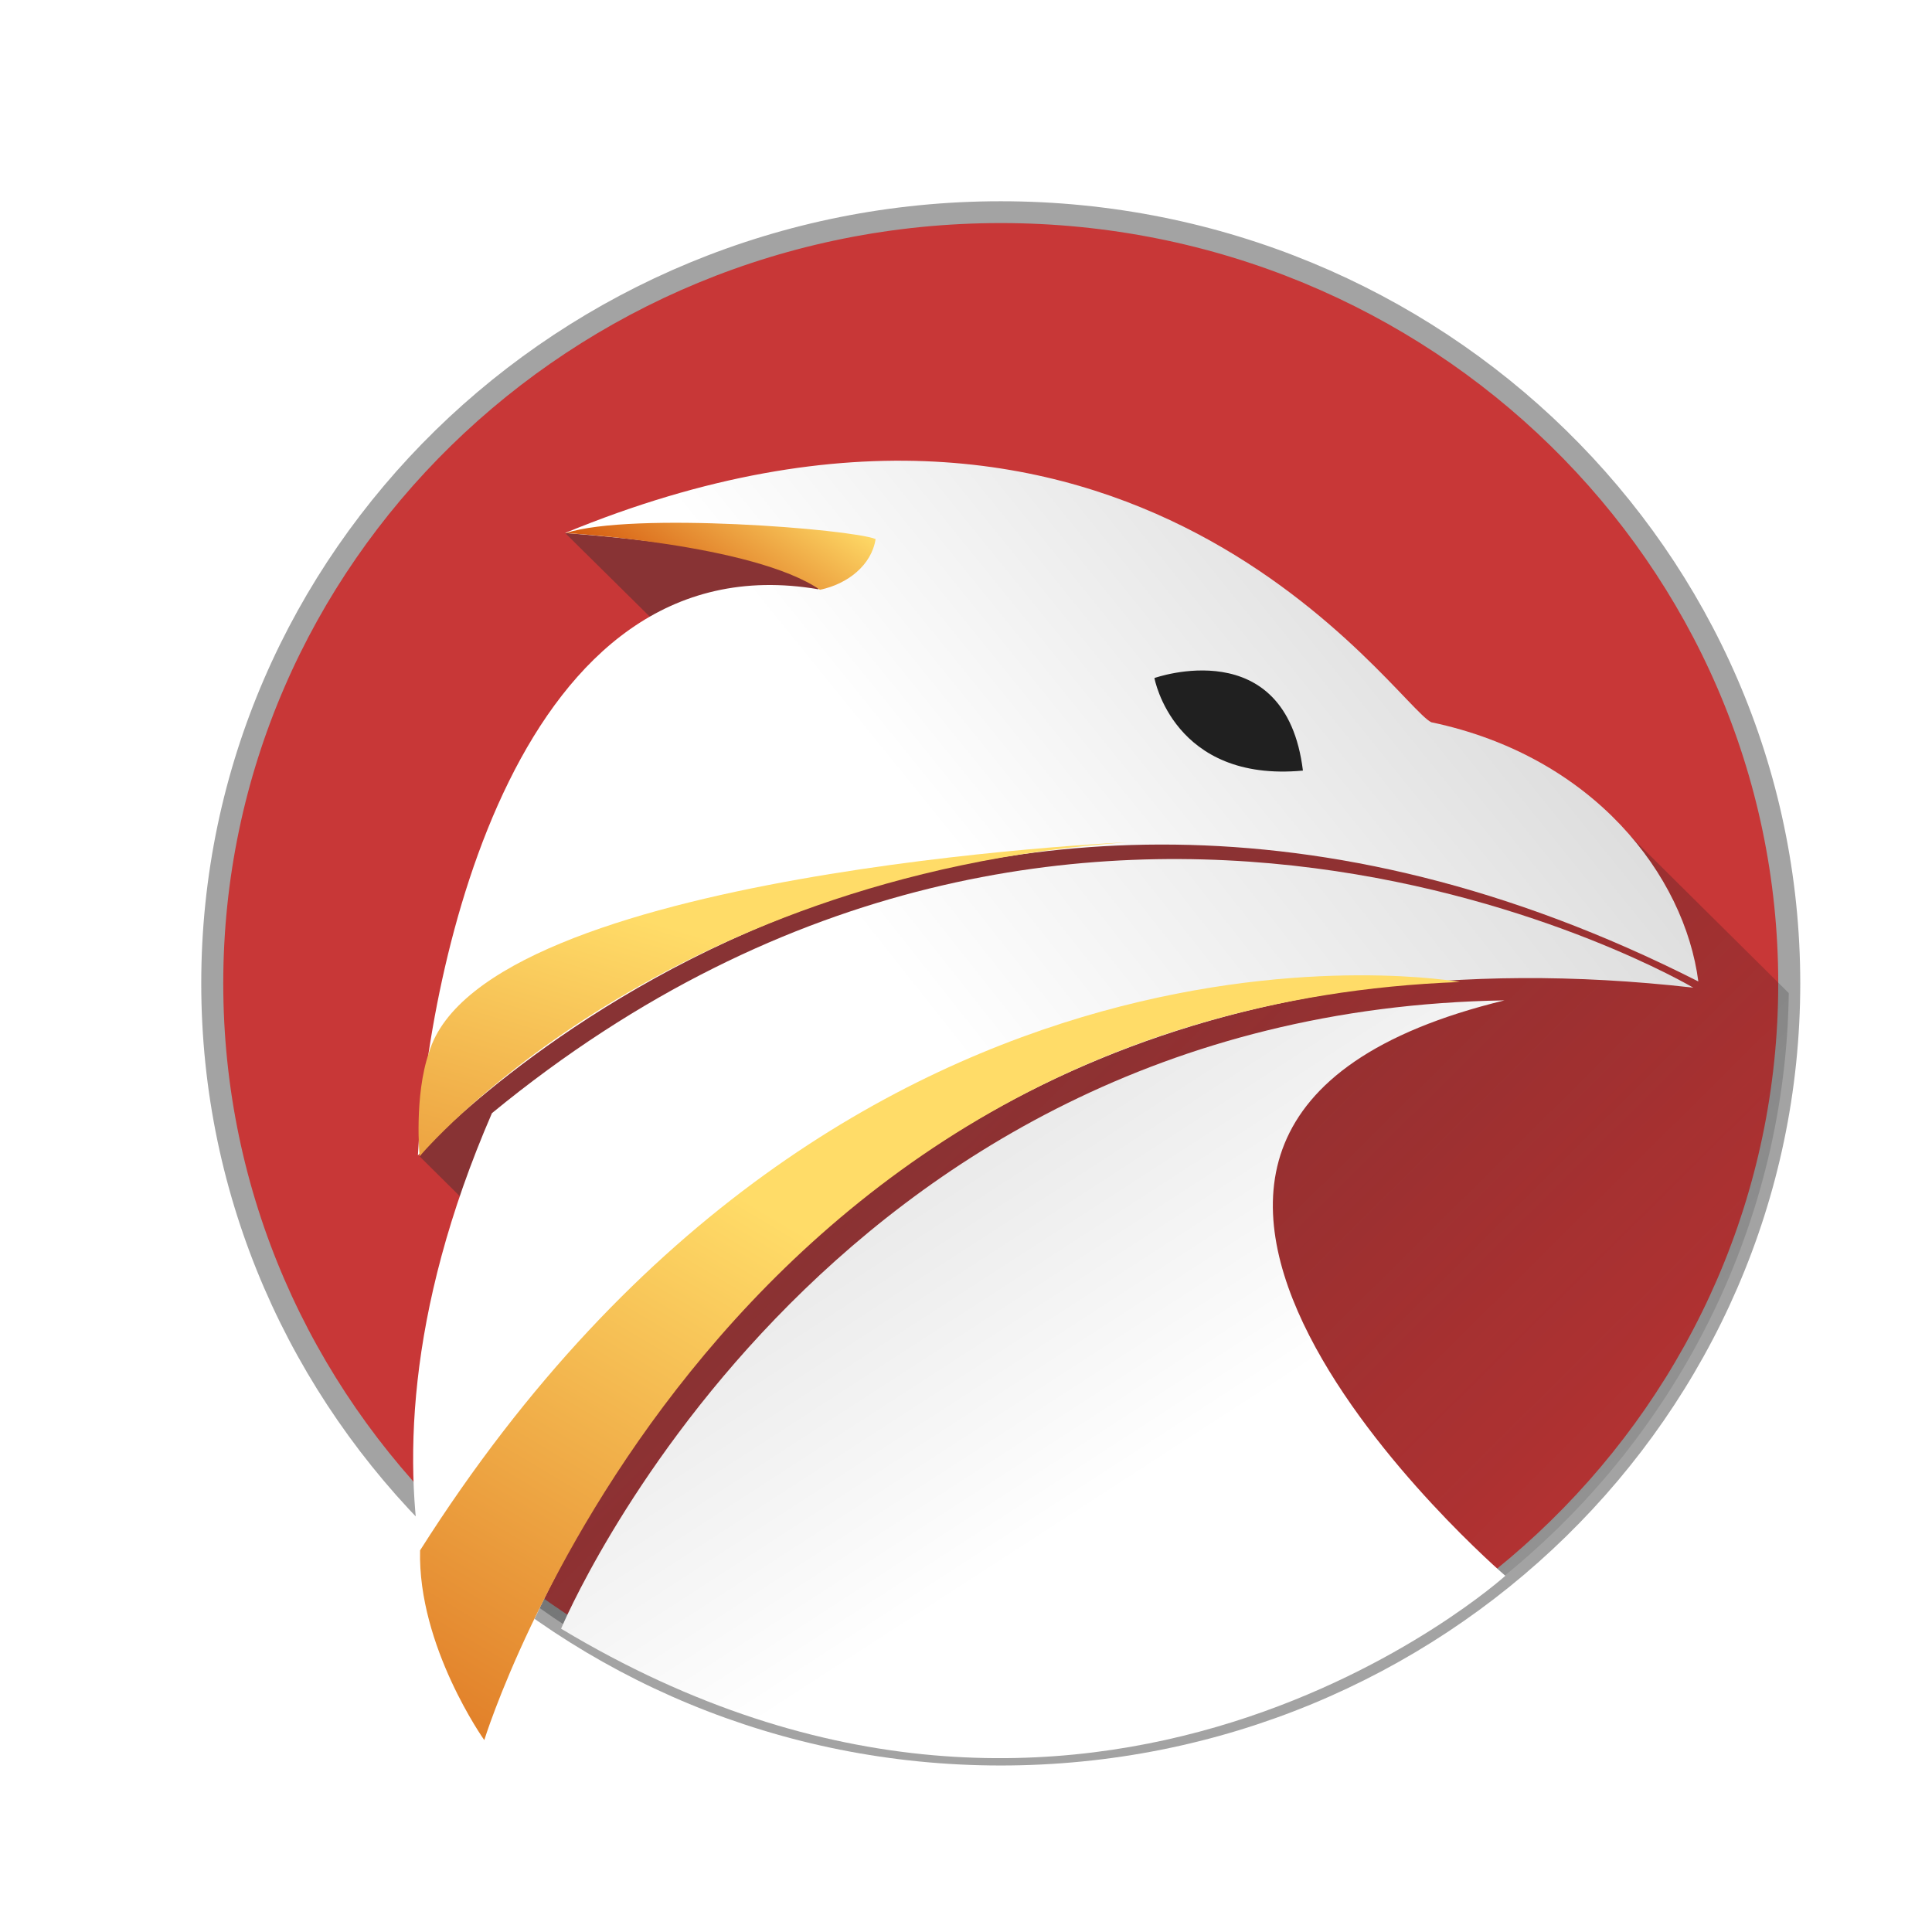
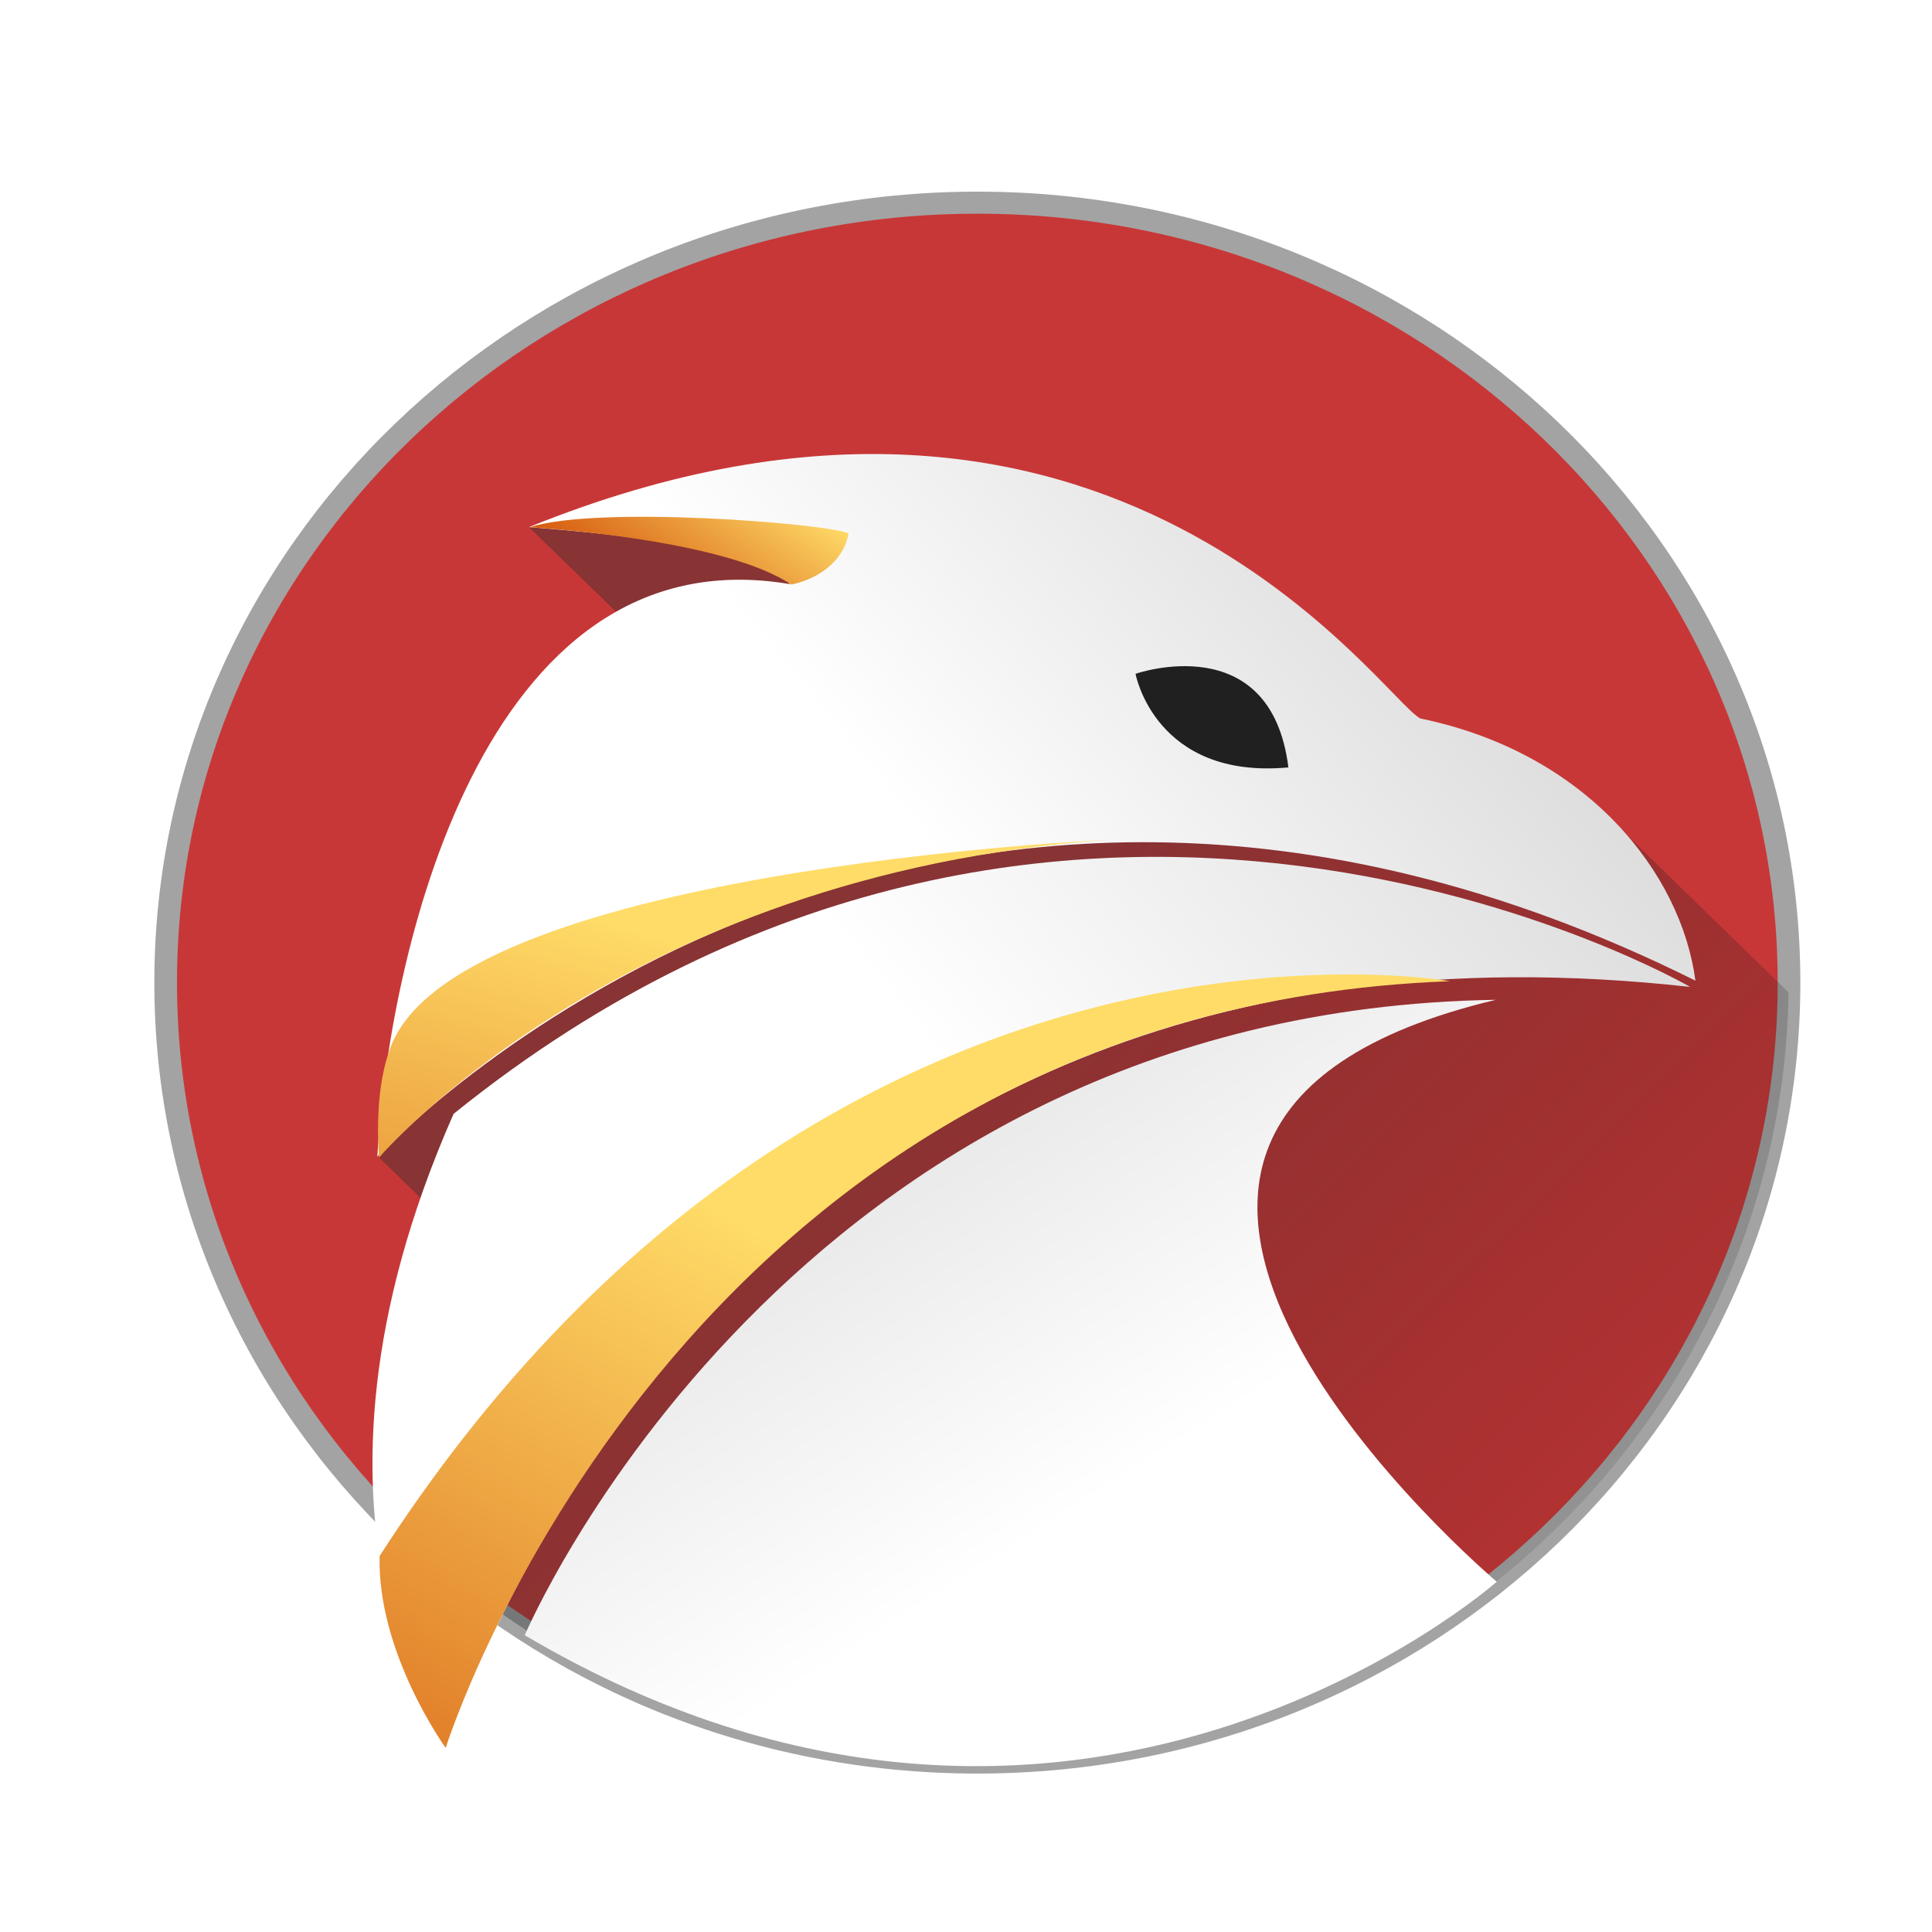
<svg xmlns="http://www.w3.org/2000/svg" xmlns:xlink="http://www.w3.org/1999/xlink" viewBox="0 0 48 48" version="1.1" id="svg52" width="48" height="48">
  <defs id="defs56">
    <linearGradient xlink:href="#s" id="linearGradient3283" gradientUnits="userSpaceOnUse" x1="24" y1="24" x2="44" y2="44" />
  </defs>
  <linearGradient id="s" x1="24" x2="44" y1="24" y2="44" gradientUnits="userSpaceOnUse">
    <stop stop-color="#292c2f" offset="0" id="stop2" />
    <stop stop-opacity="0" offset="1" id="stop4" />
  </linearGradient>
  <linearGradient id="t" x1="189.344" x2="-27.88" y1="-34.773" y2="126.119" gradientTransform="matrix(0.31711,0,0,0.3129,4.272,4.257)" gradientUnits="userSpaceOnUse" xlink:href="#t">
    <stop stop-color="#d40000" offset="0" id="stop7" />
    <stop stop-color="#d40000" offset="1" id="stop9" />
  </linearGradient>
  <linearGradient id="l">
    <stop stop-color="#fff" offset="0" id="stop12" />
    <stop stop-color="#dadada" offset="1" id="stop14" />
  </linearGradient>
  <linearGradient id="r" x1="49.298" x2="95.398" y1="81.098" y2="56.09" gradientTransform="matrix(0.37868,0,0,0.26203,4.272,4.257)" gradientUnits="userSpaceOnUse" xlink:href="#l" />
  <linearGradient id="q" x1="61.021" x2="27.009" y1="119.444" y2="77.338" gradientTransform="matrix(0.35013,0,0,0.2834,4.272,4.257)" gradientUnits="userSpaceOnUse" xlink:href="#l" />
  <linearGradient id="p" x1="87.486" x2="39.143" y1="37.283" y2="58.524" gradientTransform="matrix(0.42584,0,0,0.23301,4.272,4.257)" gradientUnits="userSpaceOnUse">
    <stop stop-color="#d0d0d0" offset="0" id="stop19" />
    <stop stop-color="#fff" offset="1" id="stop21" />
  </linearGradient>
  <linearGradient id="k">
    <stop stop-color="#ffdc68" offset="0" id="stop24" />
    <stop stop-color="#ce4300" offset="1" id="stop26" />
  </linearGradient>
  <linearGradient id="o" x1="39.132" x2="-14.568" y1="94.824" y2="160.96" gradientTransform="matrix(0.36573,0,0,0.2713,4.272,4.257)" gradientUnits="userSpaceOnUse" xlink:href="#k" />
  <linearGradient id="n" x1="24.439" x2="12.066" y1="54.424" y2="58.197" gradientTransform="matrix(0.67462,0,0,0.14709,4.272,4.257)" gradientUnits="userSpaceOnUse" xlink:href="#k" />
  <linearGradient id="m" x1="32.174" x2="-13.135" y1="91.75" y2="161.326" gradientTransform="matrix(0.47125,0,0,0.21056,4.272,4.257)" gradientUnits="userSpaceOnUse" xlink:href="#k" />
-   <g id="g3281" transform="matrix(0.9799402,0,0,0.9715787,1.081219,1.113686)">
+   <g id="g3281" transform="matrix(1.008745,0,0,0.9825648,-0.1994547,0.8308554)">
    <ellipse cx="24.269" cy="24" rx="19.991" ry="19.721" fill="url(#t)" stroke="#a3a3a3" stroke-width="0.558" id="ellipse32" style="fill:#c83737;fill-opacity:1;stroke-width:0.558;stroke-miterlimit:4;stroke-dasharray:none" />
    <path d="M 39.486,19.486 22,12 13.225,12.484 18,17.244 9.535,28.424 11.112,30 13,33 12.533,39.941 a 20,20 0 0 0 0.797,0.547 l 23.703,-1.34 0.004,0.004 c 4.498,-3.688 7.133,-9.134 7.211,-14.904 z" fill="url(#s)" opacity="0.4" id="path34" style="fill:url(#linearGradient3283)" />
    <g fill-rule="evenodd" stroke-width="3.16" id="g50">
      <path d="m 11.262,43.28 c 0,0 6.247,-21.963 30.565,-19.17 0,0 -15.455,-9.218 -30.458,3.209 -4.432,10.312 -0.107,15.96 -0.107,15.96 z" fill="url(#r)" id="path36" style="fill:url(#r)" />
      <path d="m 13.122,40.502 c 0,0 6.518,-15.79 23.918,-16.067 -13.226,3.237 0.022,14.714 0.022,14.714 0,0 -10.462,9.523 -23.94,1.353 z" fill="url(#q)" id="path38" style="fill:url(#q)" />
      <path d="m 9.492,28.398 c 0,0 13.02,-14.388 32.463,-4.447 -0.348,-2.704 -2.648,-5.756 -6.77,-6.628 -0.912,-0.436 -7.595,-10.813 -21.96,-4.84 4.419,0.346 6.315,0.968 6.423,1.44 -7.643,-1.32 -9.908,9.606 -10.156,14.475 z" fill="url(#p)" id="path40" style="fill:url(#p)" />
      <path d="m 28.165,16.192 c 0,0 3.331,-1.198 3.765,2.367 -3.285,0.31 -3.765,-2.367 -3.765,-2.367 z" fill="#202020" id="path42" />
      <path d="m 11.175,43.35 c 0,0 5.694,-18.662 24.734,-19.385 0,0 -15.45,-2.832 -26.362,14.534 -0.06,2.457 1.628,4.852 1.628,4.852 z" fill="url(#o)" id="path44" style="fill:url(#o)" />
      <path d="m 13.24,12.485 c 0,0 4.75,0.278 6.445,1.45 0.708,-0.147 1.31,-0.634 1.411,-1.297 -0.607,-0.253 -6.167,-0.707 -7.855,-0.153 z" fill="url(#n)" id="path46" style="fill:url(#n)" />
      <path d="m 9.535,28.423 c 0,0 5.946,-7.175 17.948,-8.032 0,0 -16.34,0.742 -17.71,5.377 -0.382,1.115 -0.238,2.655 -0.238,2.655 z" fill="url(#m)" id="path48" style="fill:url(#m)" />
    </g>
  </g>
</svg>
